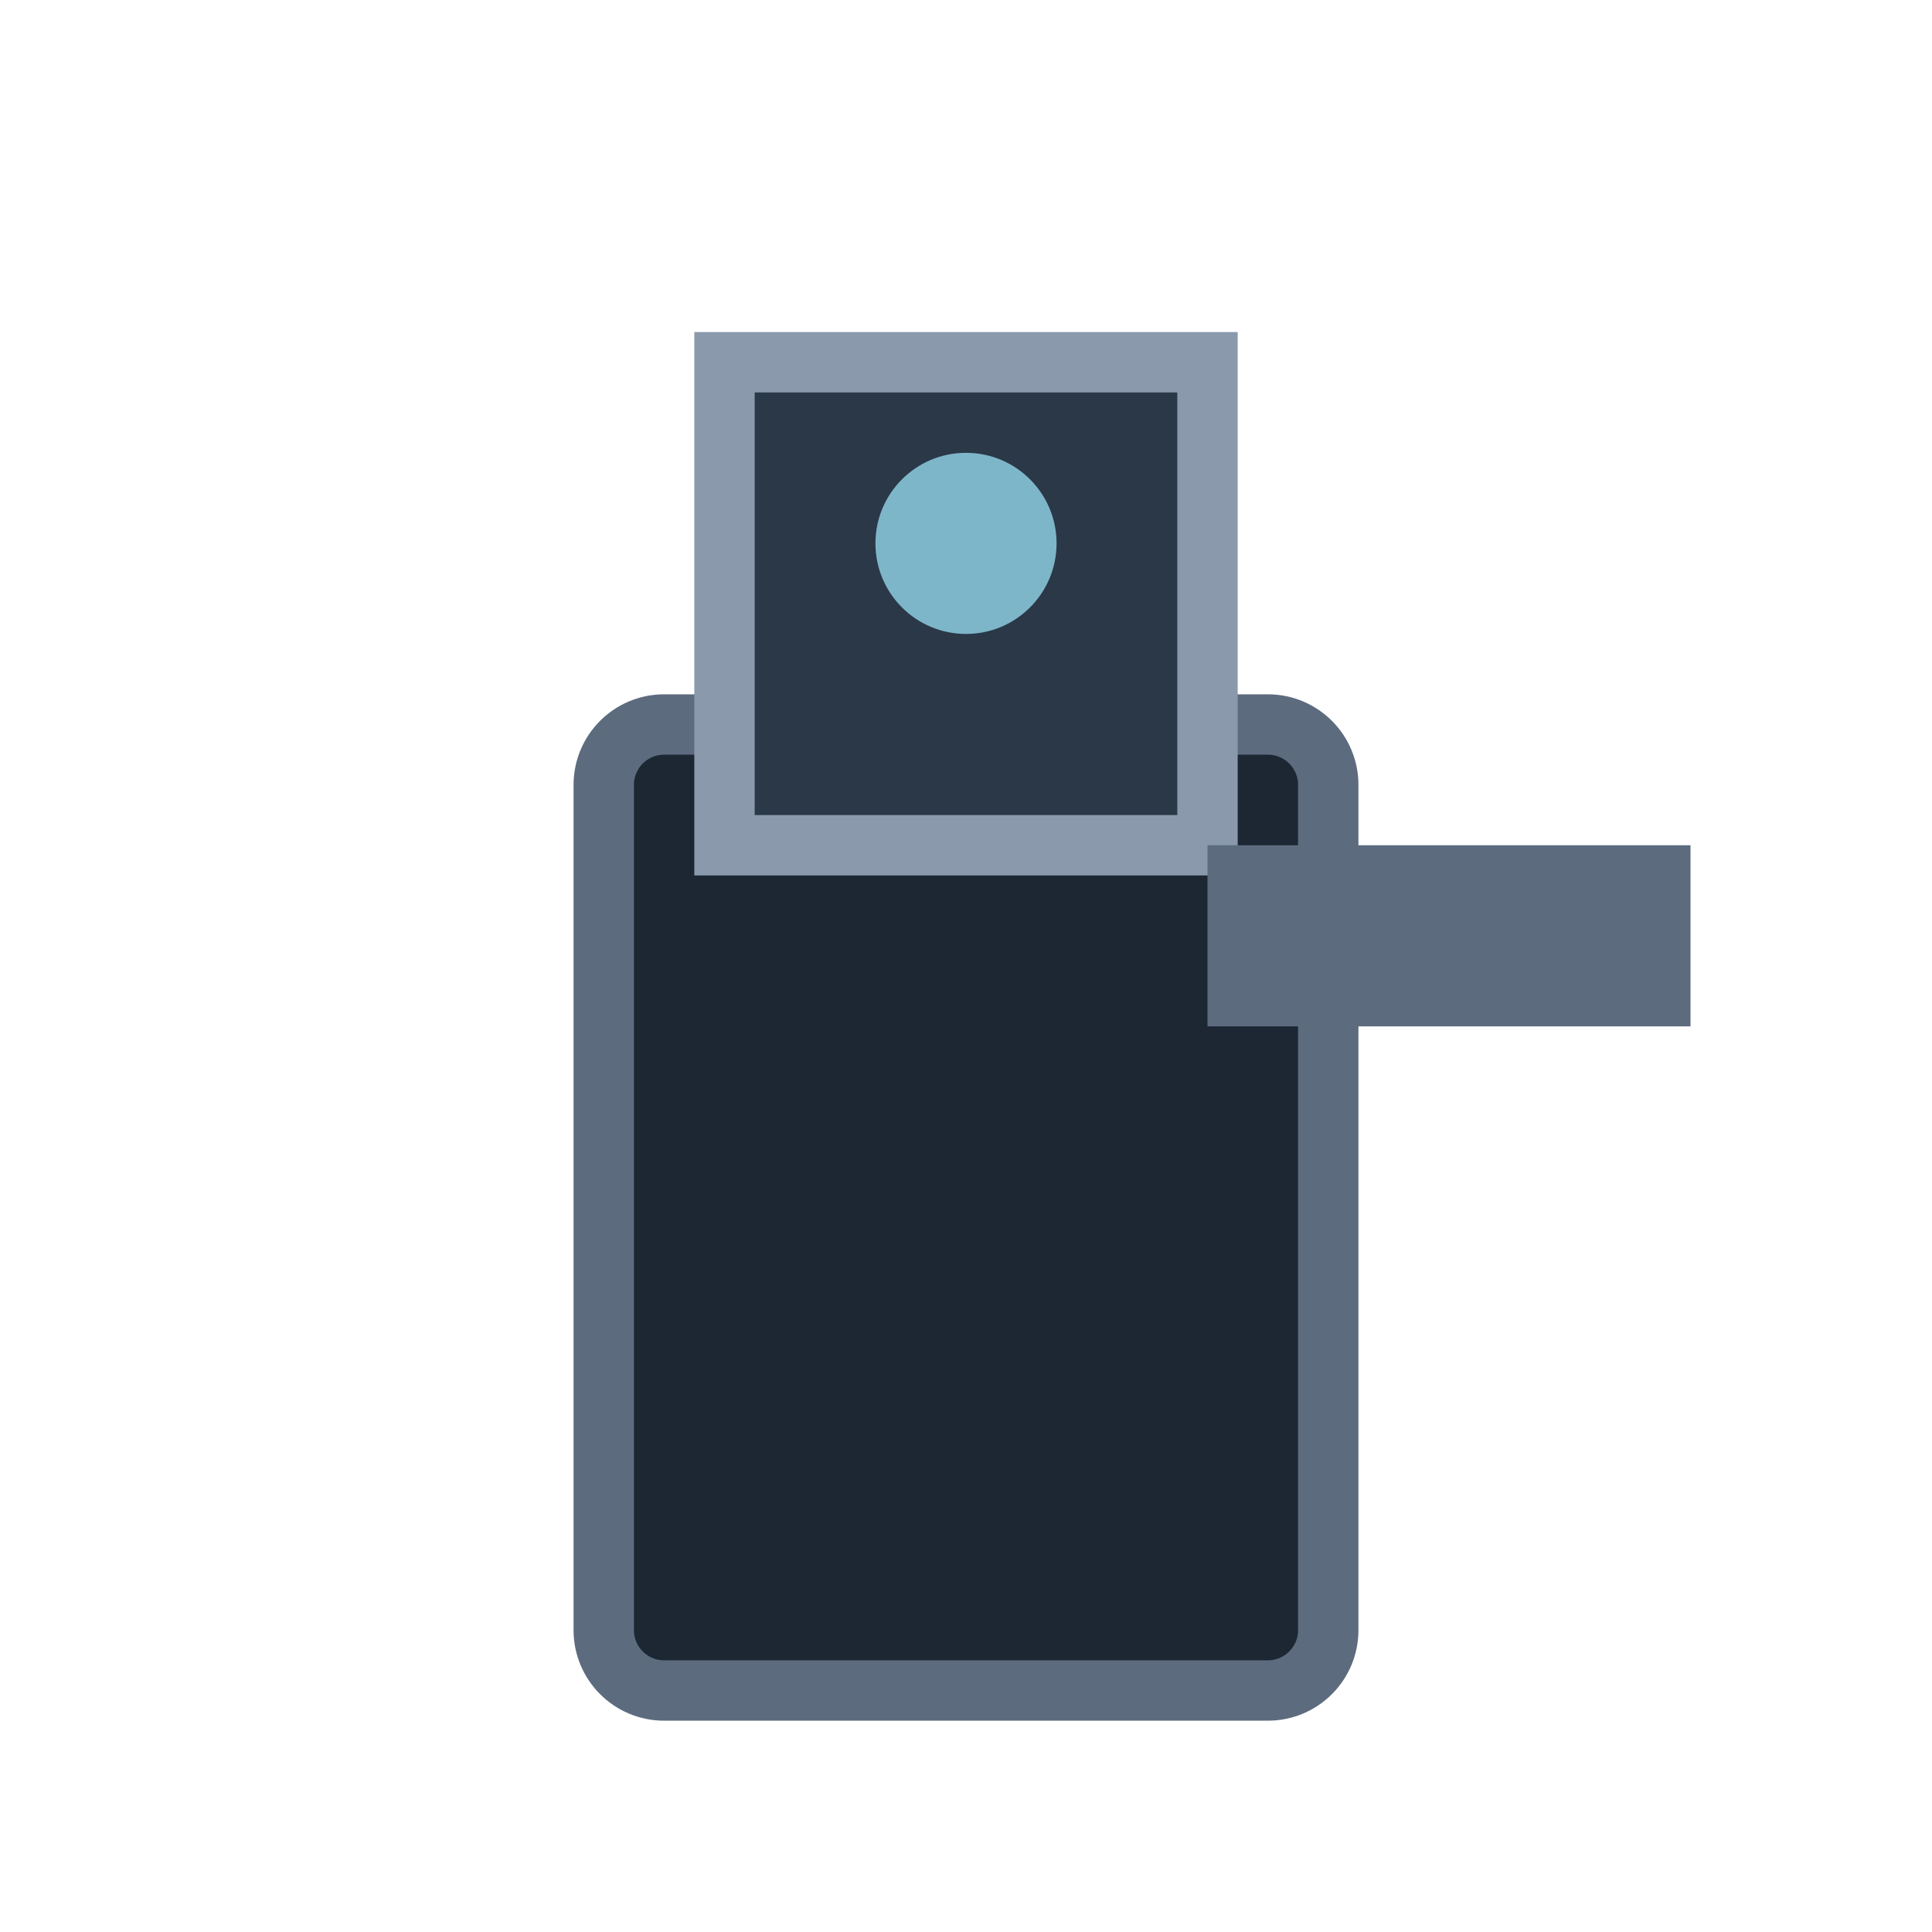
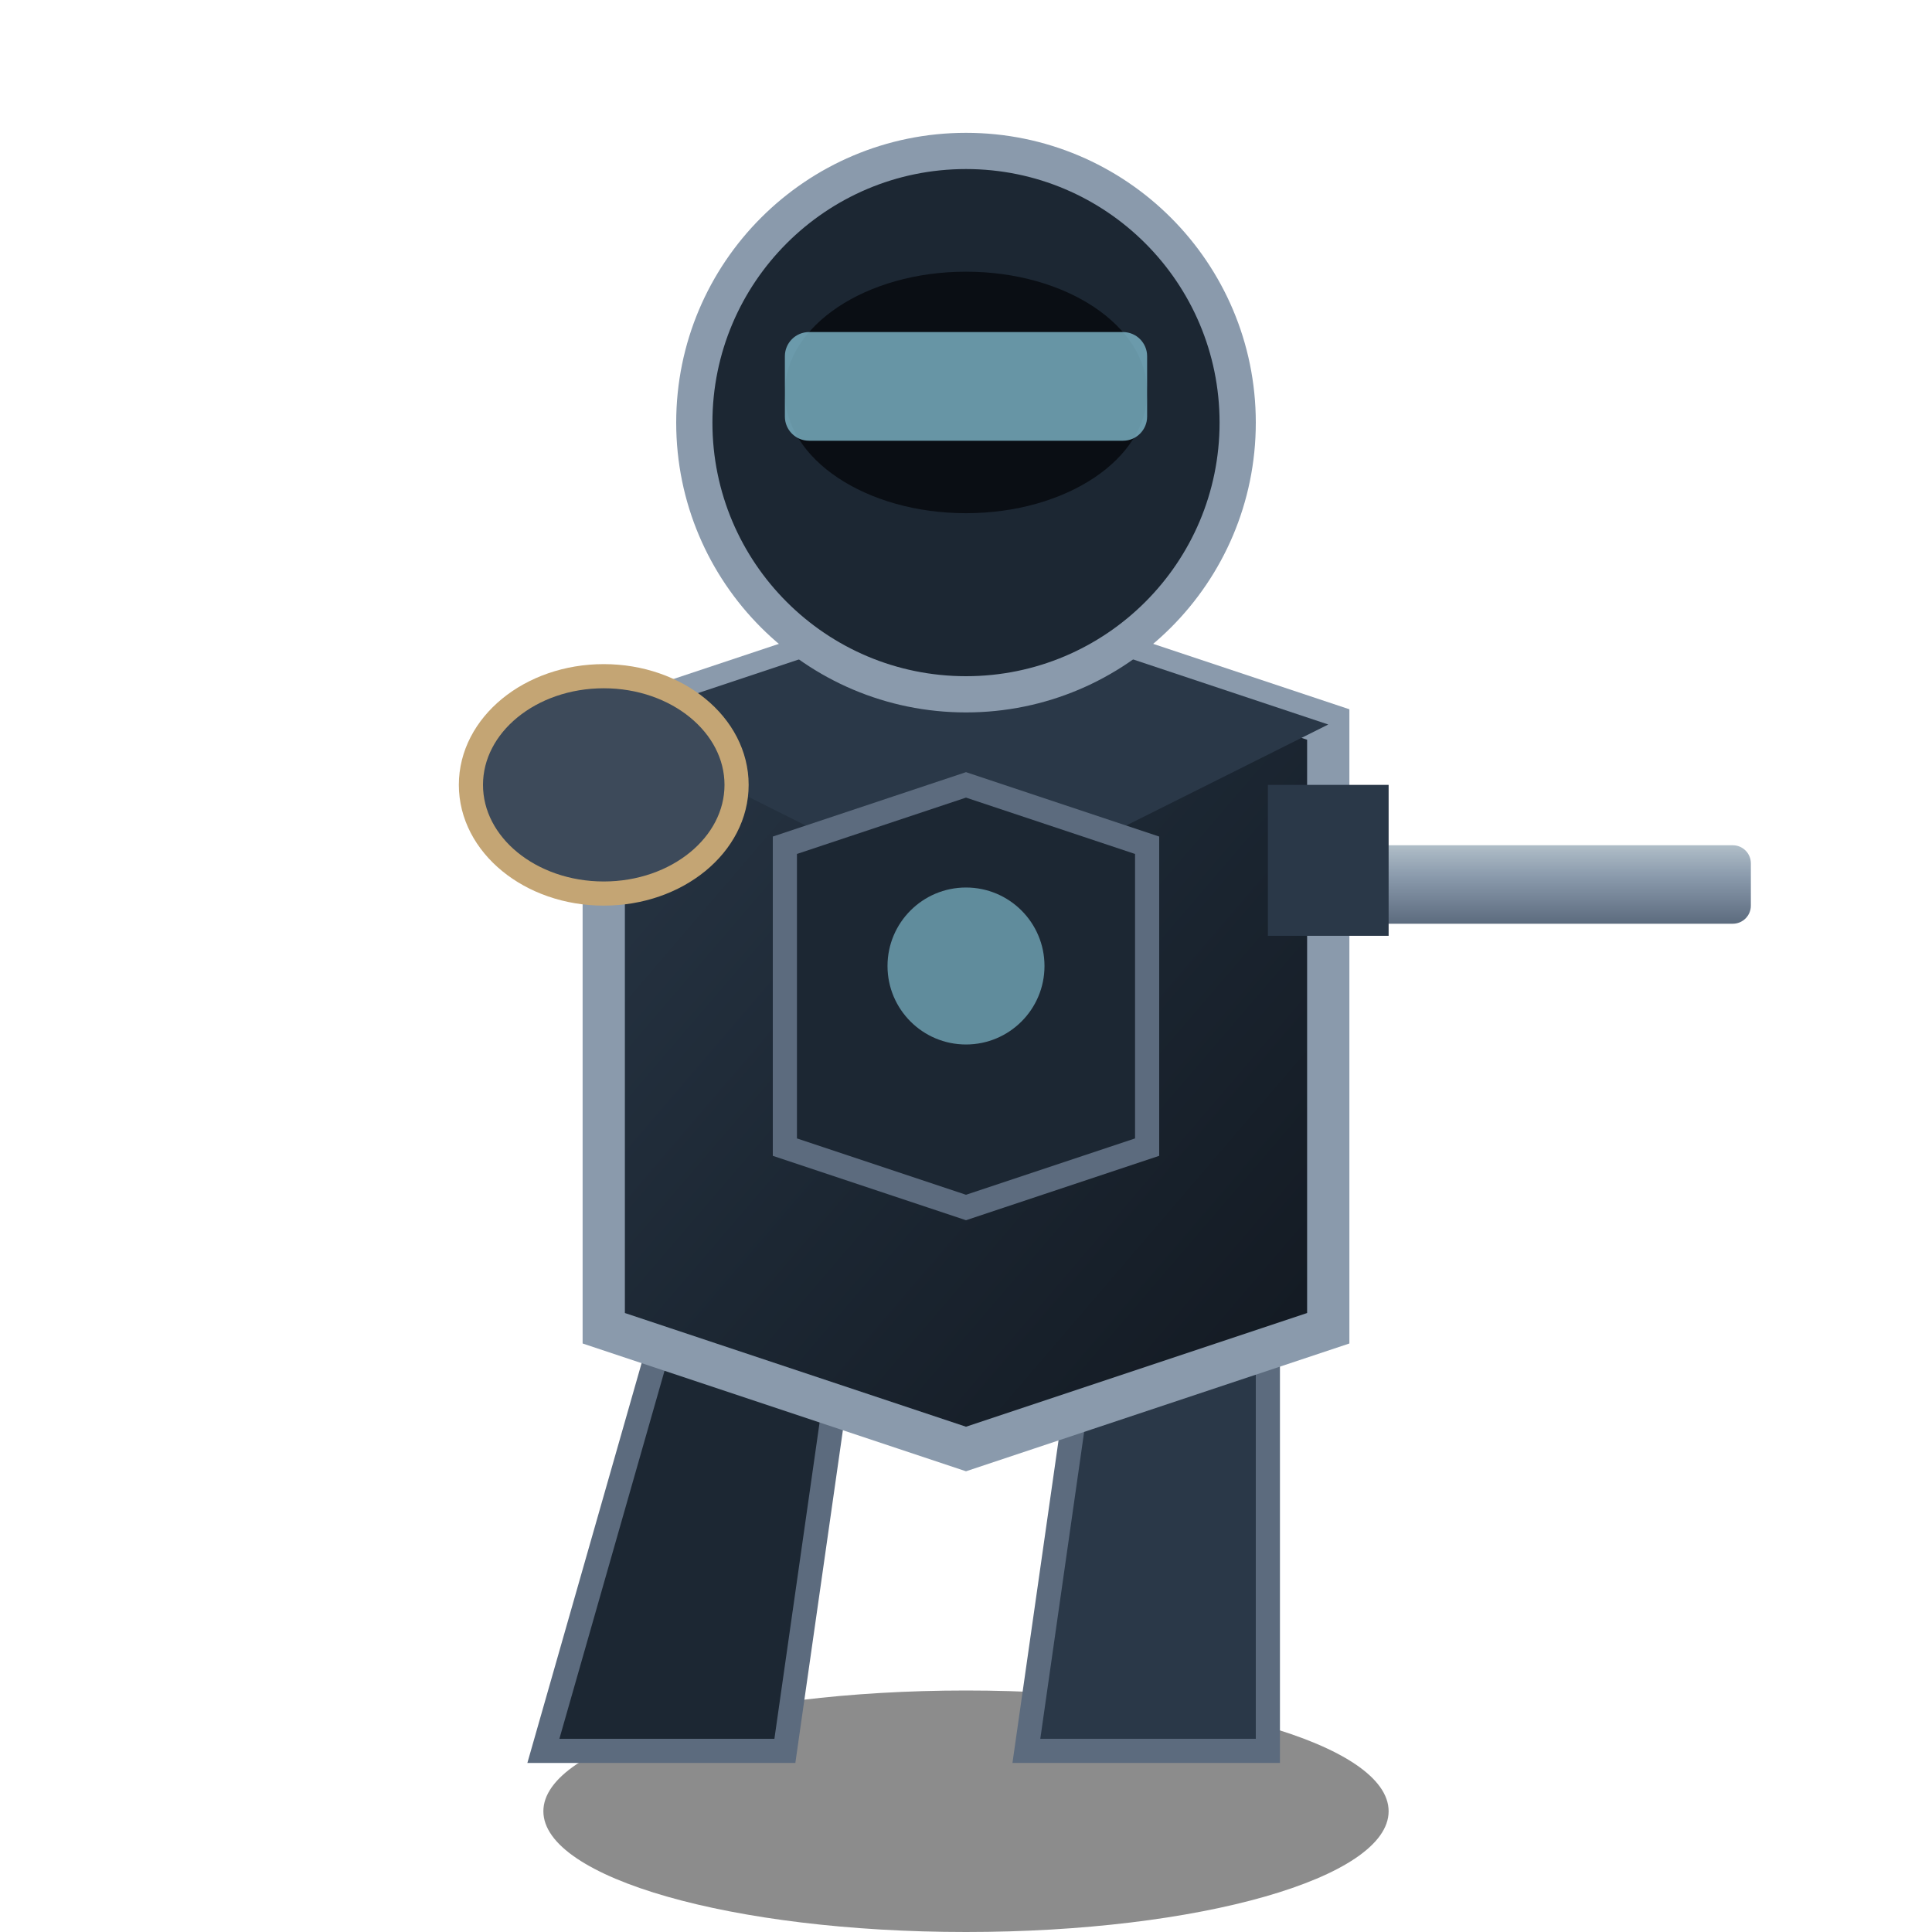
<svg xmlns="http://www.w3.org/2000/svg" viewBox="0 0 32 32" width="32" height="32" fill="none">
-   <rect x="10" y="12" width="12" height="16" rx="1" fill="#1c2733" stroke="#5c6b7e" />
-   <rect x="12" y="6" width="8" height="8" fill="#2a3848" stroke="#8a9aac" />
-   <rect x="20" y="14" width="8" height="3" fill="#5c6b7e" />
-   <circle cx="16" cy="9" r="1.5" fill="#7eb6c9" />
+   <defs>
+     <radialGradient id="padG" cx="50%" cy="50%" r="50%">
+       <stop offset="0%" stop-color="#1c2733" stop-opacity="0.9" />
+       <stop offset="100%" stop-color="#0a0e14" stop-opacity="0.2" />
+     </radialGradient>
+     <radialGradient id="coreG" cx="40%" cy="35%" r="60%">
+       <stop offset="0%" stop-color="#d4eef5" />
+       <stop offset="45%" stop-color="#7eb6c9" />
+       <stop offset="100%" stop-color="#1a4050" stop-opacity="0.8" />
+     </radialGradient>
+     <linearGradient id="hullL" x1="0" y1="0" x2="1" y2="1">
+       <stop offset="0%" stop-color="#2a3848" />
+       <stop offset="50%" stop-color="#1c2733" />
+       <stop offset="100%" stop-color="#121820" />
+     </linearGradient>
+     <linearGradient id="steelL" x1="0" y1="0" x2="0" y2="1">
+       <stop offset="0%" stop-color="#b0bec8" />
+       <stop offset="40%" stop-color="#8a9aac" />
+       <stop offset="100%" stop-color="#5c6b7e" />
+     </linearGradient>
+     <linearGradient id="brassL" x1="0" y1="0" x2="0" y2="1">
+       <stop offset="0%" stop-color="#e0c9a0" />
+       <stop offset="100%" stop-color="#8a7350" />
+     </linearGradient>
+     <filter id="softGlow" x="-40%" y="-40%" width="180%" height="180%">
+       <feGaussianBlur stdDeviation="1.2" result="b" />
+       <feMerge>
+         <feMergeNode in="b" />
+         <feMergeNode in="SourceGraphic" />
+       </feMerge>
+     </filter>
+   </defs>
+   <ellipse cx="16" cy="30" rx="7" ry="2" fill="rgba(0,0,0,0.45)" />
+   <path d="M11 22 L9 29 L13 29 L14 22 Z" fill="#1c2733" stroke="#5c6b7e" stroke-width="0.4" />
+   <path d="M18 22 L17 29 L21 29 L21 22 Z" fill="#2a3848" stroke="#5c6b7e" stroke-width="0.4" />
+   <path d="M10 12 L10 22 L16 24 L22 22 L22 12 L16 10 Z" fill="url(#hullL)" stroke="#8a9aac" stroke-width="0.7" />
+   <path d="M10 12 L16 10 L22 12 L16 15 Z" fill="#2a3848" />
+   <path d="M13 14 L16 13 L19 14 L19 19 L16 20 L13 19 Z" fill="#1c2733" stroke="#5c6b7e" stroke-width="0.4" />
+   <circle cx="16" cy="16" r="1.3" fill="#7eb6c9" opacity="0.7" />
+   <ellipse cx="16" cy="7" rx="4.5" ry="4.5" fill="#1c2733" stroke="#8a9aac" stroke-width="0.6" />
+   <ellipse cx="16" cy="6.5" rx="3" ry="2" fill="#0a0e14" />
+   <rect x="13" y="5.5" width="6" height="1.8" rx="0.4" fill="#7eb6c9" opacity="0.8" />
+   <rect x="22" y="14" width="7" height="1.3" rx="0.3" fill="url(#steelL)" />
+   <rect x="21" y="13" width="2" height="2.5" fill="#2a3848" />
+   <ellipse cx="10" cy="13" rx="2.2" ry="1.8" fill="#3d4a5a" stroke="#c4a574" stroke-width="0.4" />
</svg>
